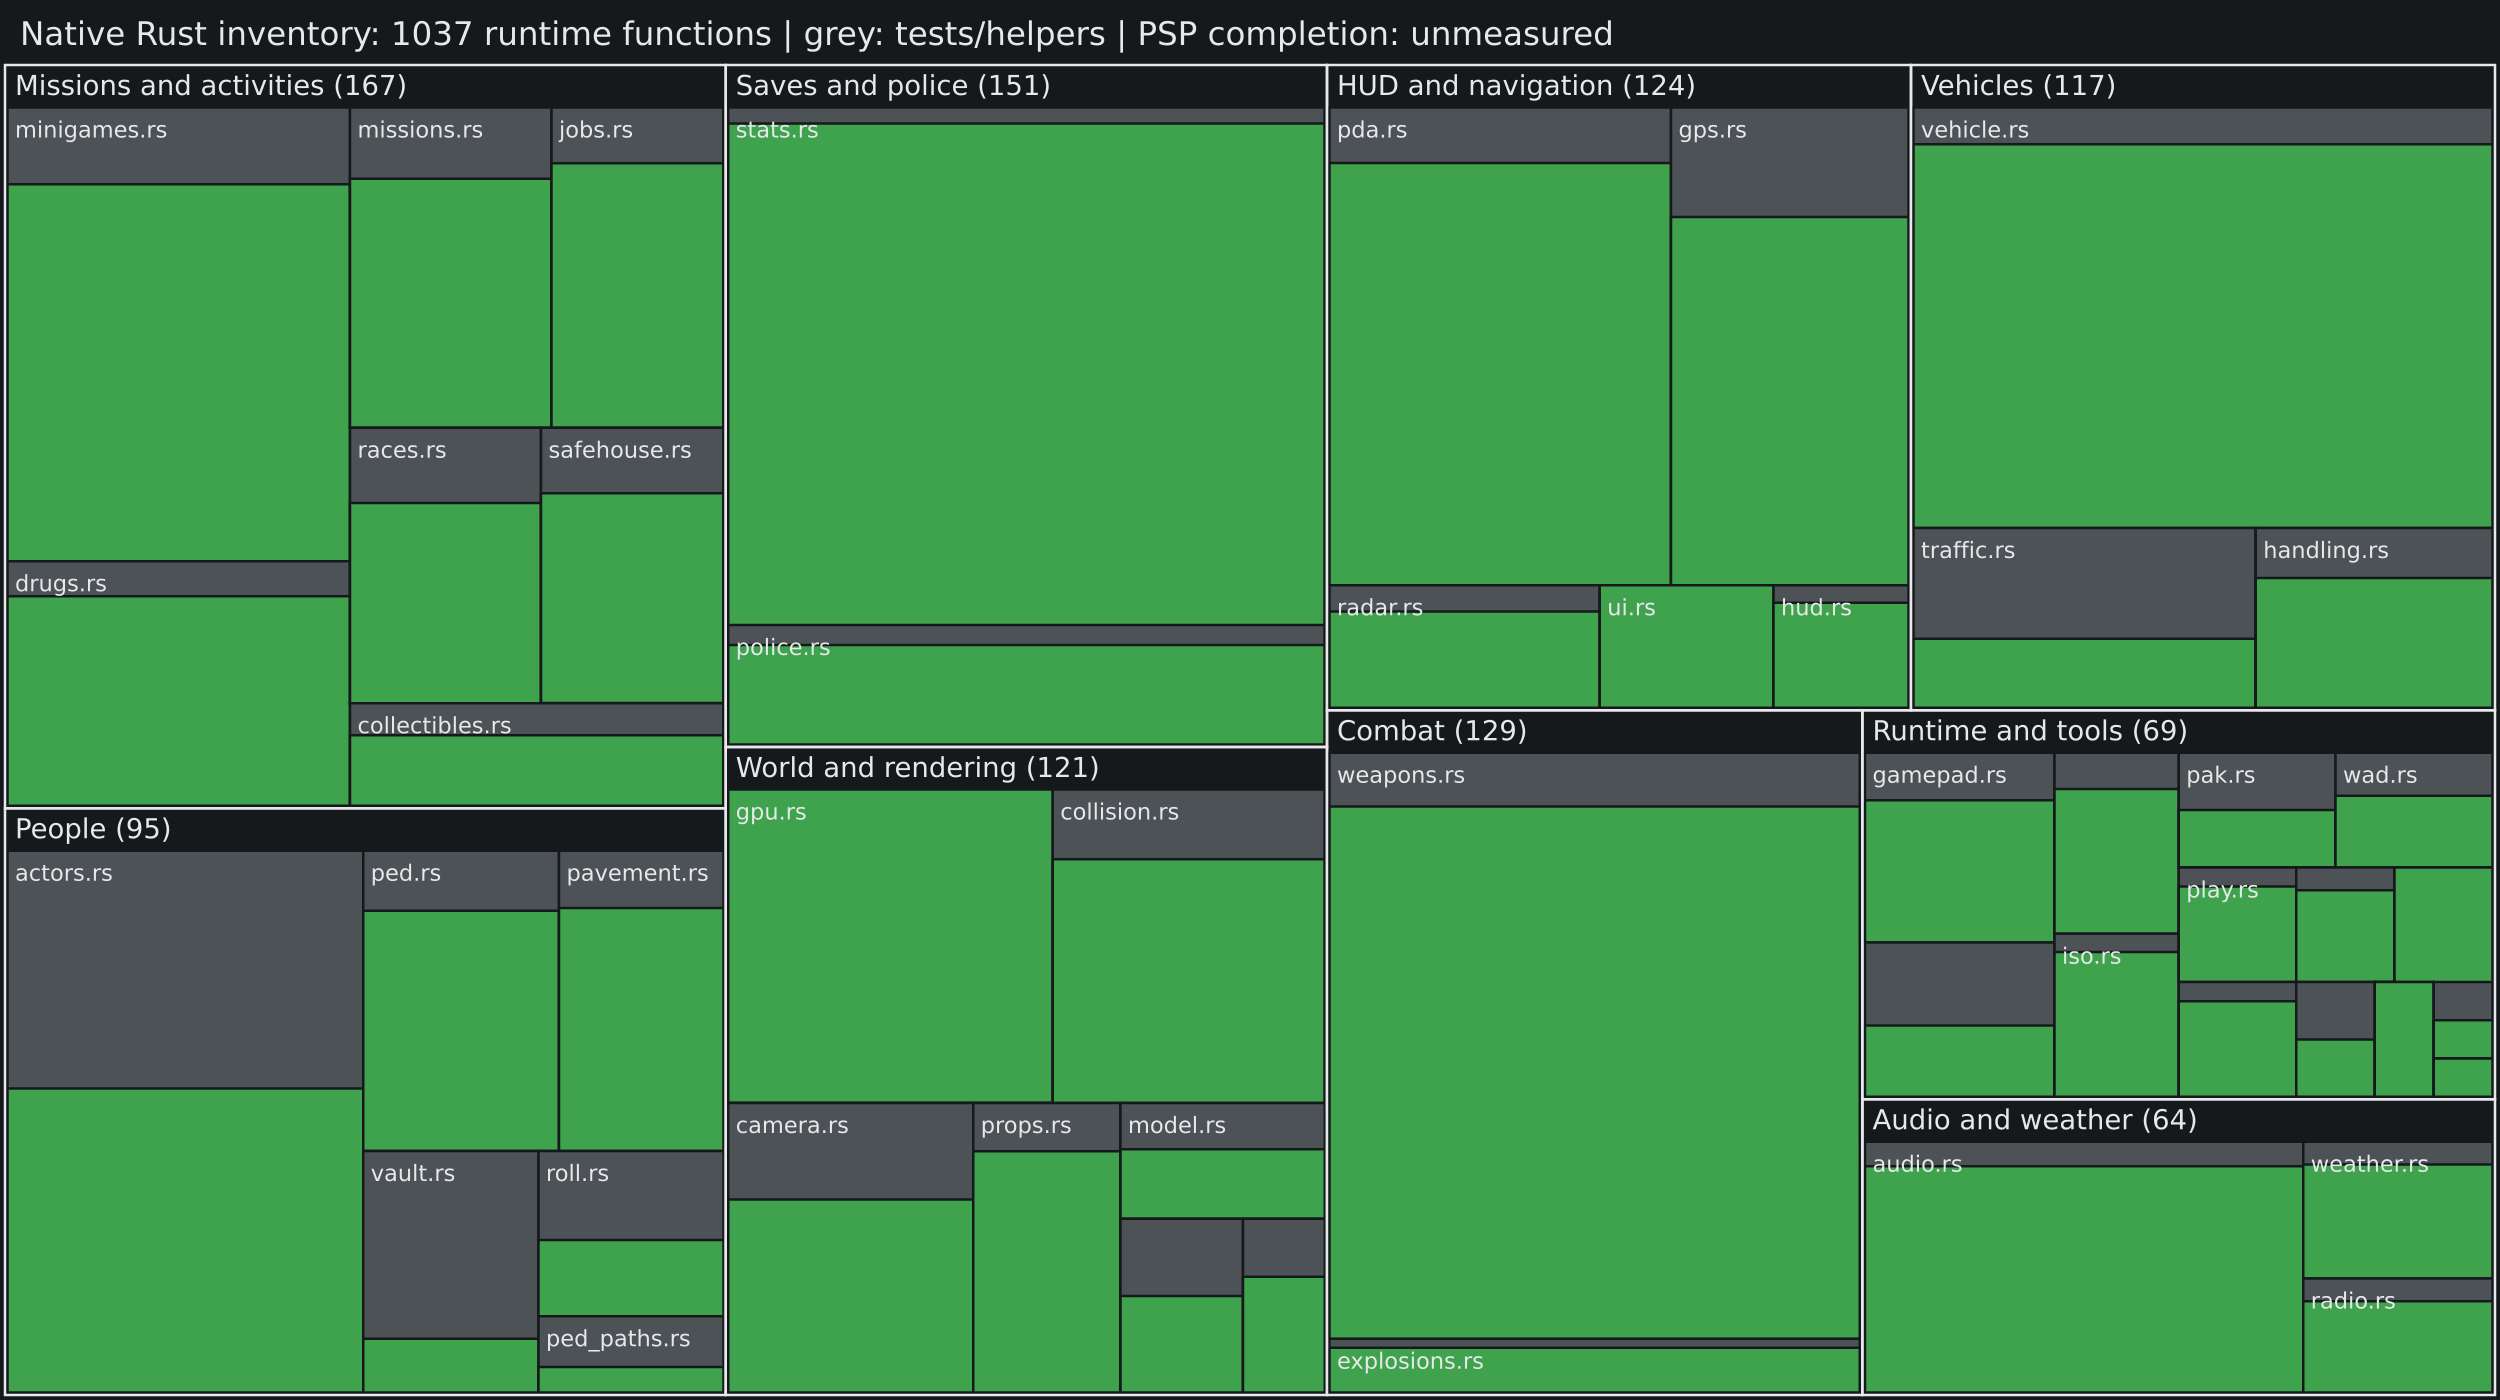
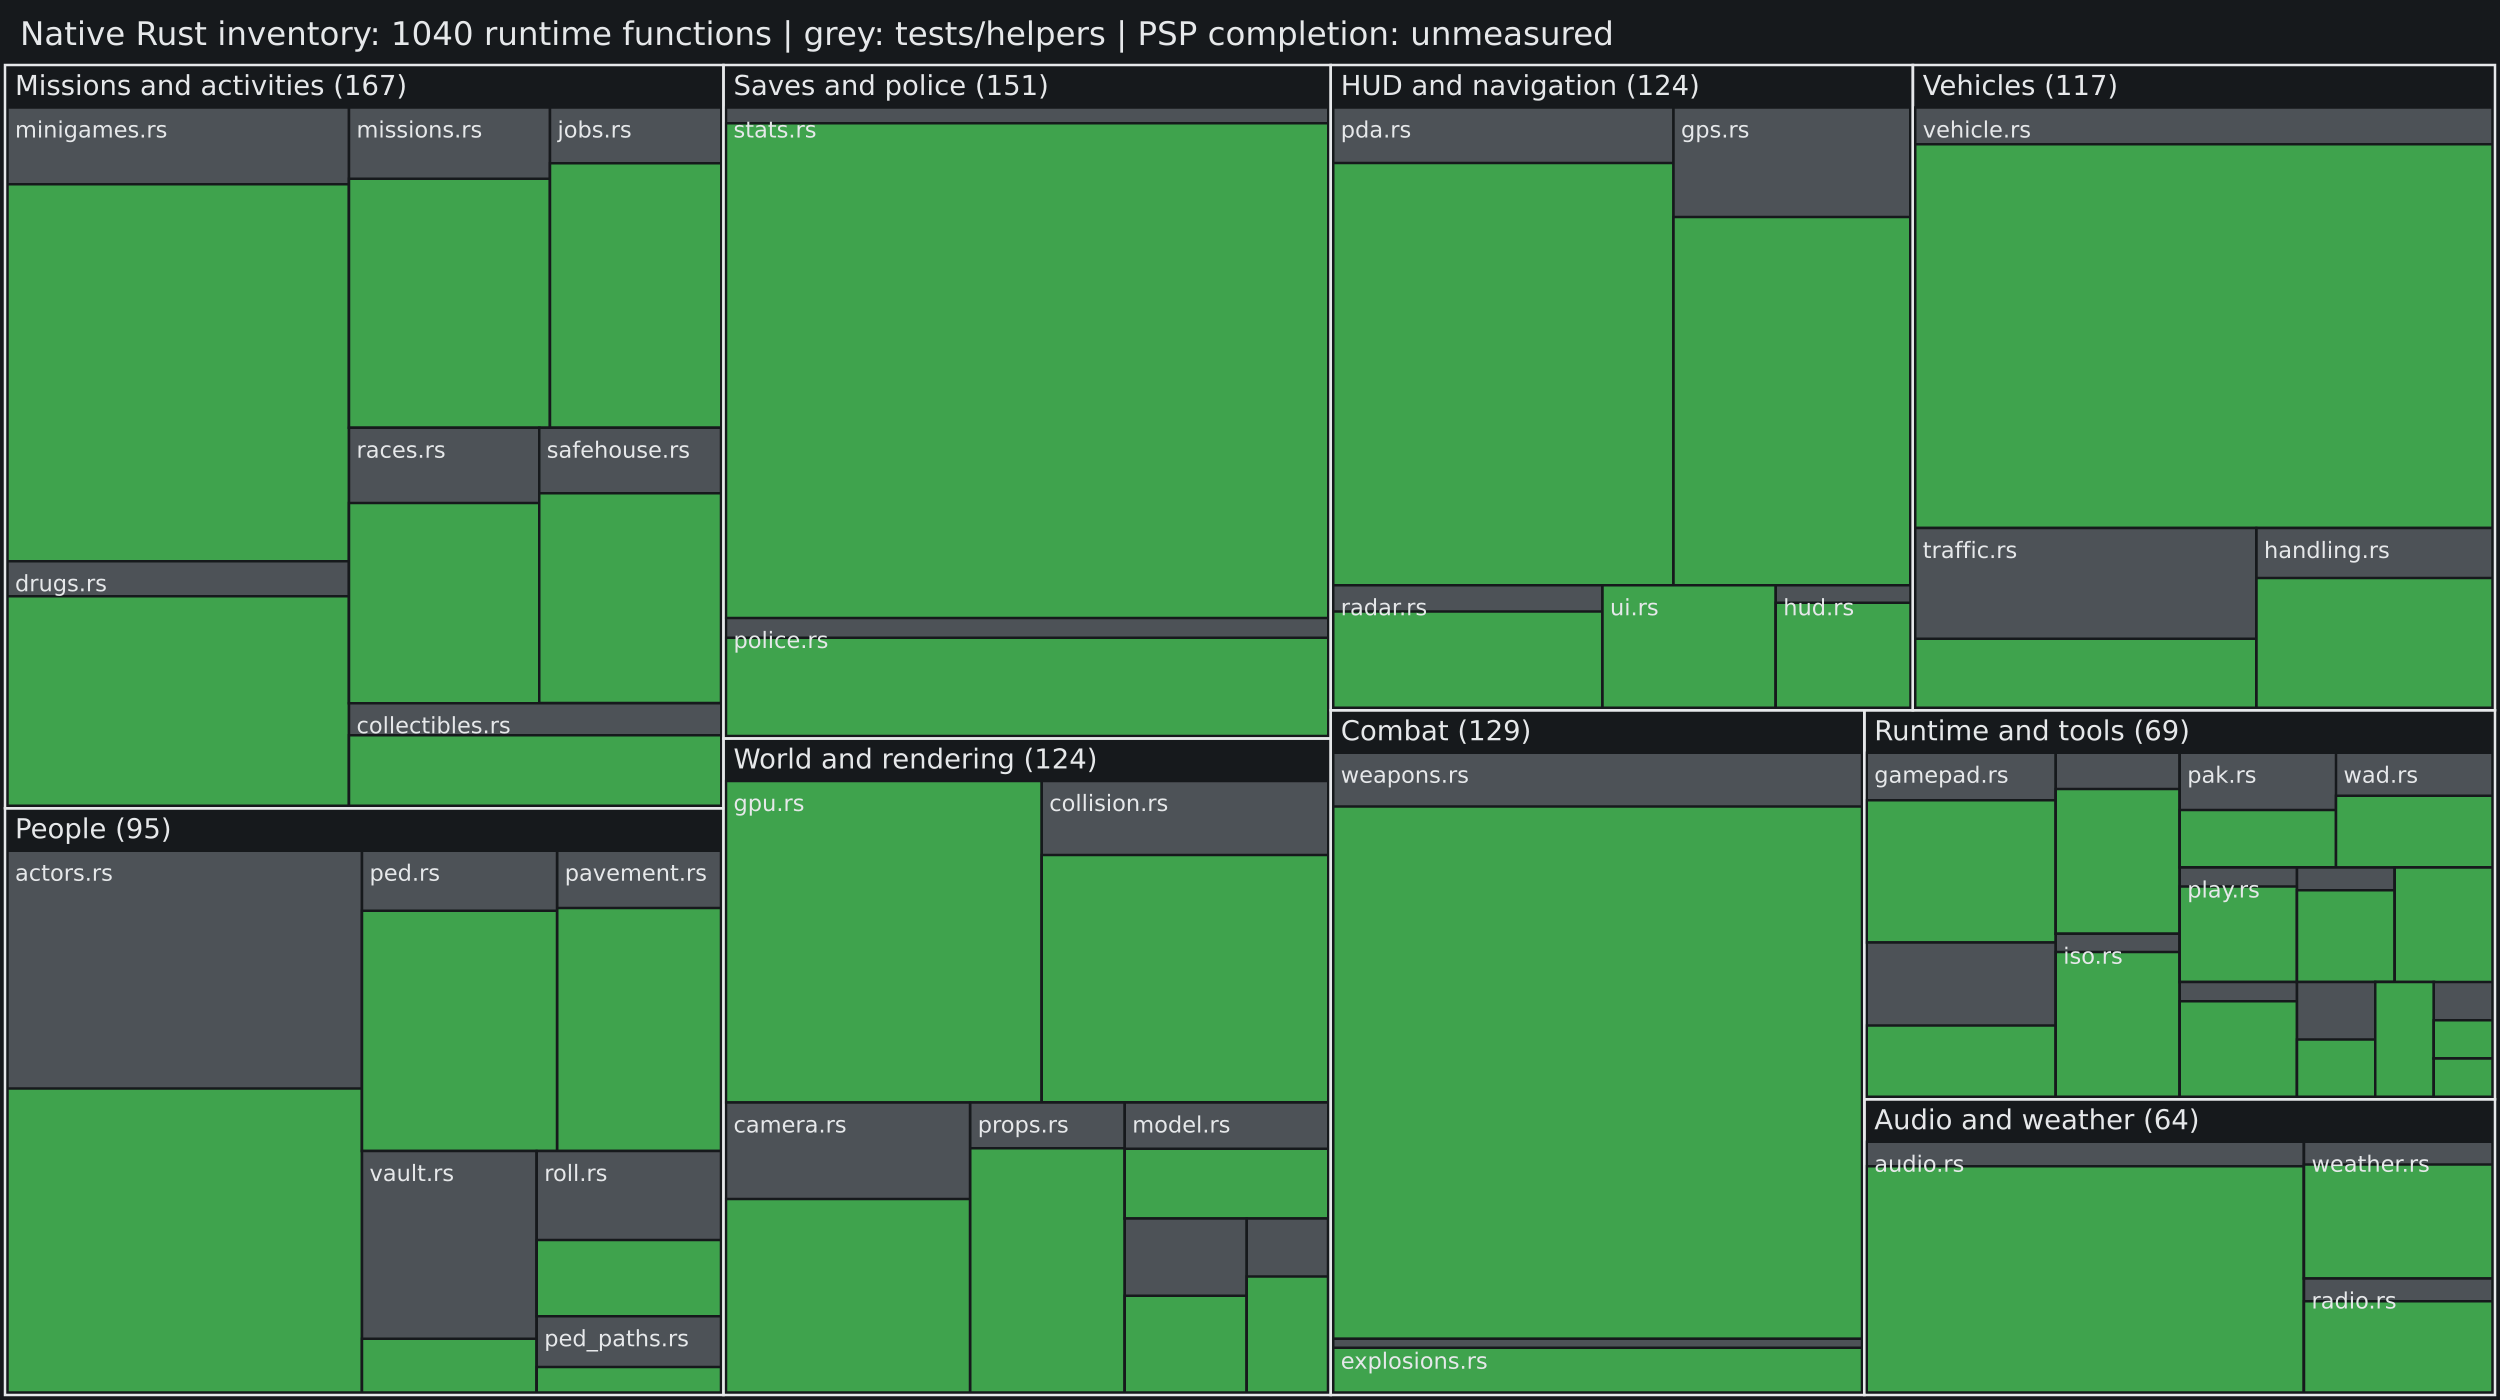
<svg xmlns="http://www.w3.org/2000/svg" width="1000" height="560" viewBox="0 0 1000 560" font-family="Verdana,DejaVu Sans,sans-serif">
  <rect width="1000" height="560" fill="#16191c" />
-   <text x="8" y="18" font-size="13" fill="#e6e8ea">Native Rust inventory: 1037 runtime functions | grey: tests/helpers | PSP completion: unmeasured</text>
-   <g>
-     <rect x="3.0" y="43.0" width="137.0" height="181.5" fill="#4d5257" stroke="#16191c" />
-     <rect x="3.0" y="73.7" width="137.0" height="150.8" fill="#3fa34d" stroke="#16191c" />
+   <text x="8" y="18" font-size="13" fill="#e6e8ea">Native Rust inventory: 1040 runtime functions | grey: tests/helpers | PSP completion: unmeasured</text>
+   <g>
+     <rect x="3.0" y="43.0" width="136.6" height="181.5" fill="#4d5257" stroke="#16191c" />
+     <rect x="3.0" y="73.7" width="136.6" height="150.8" fill="#3fa34d" stroke="#16191c" />
    <text x="6.0" y="55.0" font-size="9" fill="#e6e8ea">minigames.rs</text>
  </g>
  <g>
-     <rect x="3.0" y="224.5" width="137.0" height="97.8" fill="#4d5257" stroke="#16191c" />
-     <rect x="3.0" y="238.5" width="137.0" height="83.8" fill="#3fa34d" stroke="#16191c" />
+     <rect x="3.0" y="224.5" width="136.6" height="97.8" fill="#4d5257" stroke="#16191c" />
+     <rect x="3.0" y="238.5" width="136.6" height="83.8" fill="#3fa34d" stroke="#16191c" />
    <text x="6.0" y="236.5" font-size="9" fill="#e6e8ea">drugs.rs</text>
  </g>
  <g>
-     <rect x="140.0" y="43.0" width="80.6" height="128.1" fill="#4d5257" stroke="#16191c" />
-     <rect x="140.0" y="71.5" width="80.6" height="99.6" fill="#3fa34d" stroke="#16191c" />
-     <text x="143.0" y="55.0" font-size="9" fill="#e6e8ea">missions.rs</text>
-   </g>
-   <g>
-     <rect x="220.6" y="43.0" width="68.7" height="128.1" fill="#4d5257" stroke="#16191c" />
-     <rect x="220.6" y="65.3" width="68.7" height="105.8" fill="#3fa34d" stroke="#16191c" />
-     <text x="223.6" y="55.0" font-size="9" fill="#e6e8ea">jobs.rs</text>
-   </g>
-   <g>
-     <rect x="140.0" y="171.1" width="76.4" height="110.2" fill="#4d5257" stroke="#16191c" />
-     <rect x="140.0" y="201.2" width="76.4" height="80.1" fill="#3fa34d" stroke="#16191c" />
-     <text x="143.0" y="183.1" font-size="9" fill="#e6e8ea">races.rs</text>
-   </g>
-   <g>
-     <rect x="216.4" y="171.1" width="72.9" height="110.2" fill="#4d5257" stroke="#16191c" />
-     <rect x="216.4" y="197.3" width="72.9" height="83.9" fill="#3fa34d" stroke="#16191c" />
-     <text x="219.4" y="183.1" font-size="9" fill="#e6e8ea">safehouse.rs</text>
-   </g>
-   <g>
-     <rect x="140.0" y="281.3" width="149.3" height="41.0" fill="#4d5257" stroke="#16191c" />
-     <rect x="140.0" y="294.1" width="149.3" height="28.2" fill="#3fa34d" stroke="#16191c" />
-     <text x="143.0" y="293.3" font-size="9" fill="#e6e8ea">collectibles.rs</text>
-   </g>
-   <rect x="2.0" y="26.0" width="288.3" height="297.3" fill="none" stroke="#e6e8ea" />
+     <rect x="139.6" y="43.0" width="80.4" height="128.1" fill="#4d5257" stroke="#16191c" />
+     <rect x="139.6" y="71.5" width="80.4" height="99.6" fill="#3fa34d" stroke="#16191c" />
+     <text x="142.6" y="55.0" font-size="9" fill="#e6e8ea">missions.rs</text>
+   </g>
+   <g>
+     <rect x="220.0" y="43.0" width="68.5" height="128.1" fill="#4d5257" stroke="#16191c" />
+     <rect x="220.0" y="65.3" width="68.5" height="105.8" fill="#3fa34d" stroke="#16191c" />
+     <text x="223.0" y="55.0" font-size="9" fill="#e6e8ea">jobs.rs</text>
+   </g>
+   <g>
+     <rect x="139.6" y="171.1" width="76.2" height="110.2" fill="#4d5257" stroke="#16191c" />
+     <rect x="139.6" y="201.2" width="76.2" height="80.1" fill="#3fa34d" stroke="#16191c" />
+     <text x="142.6" y="183.1" font-size="9" fill="#e6e8ea">races.rs</text>
+   </g>
+   <g>
+     <rect x="215.7" y="171.1" width="72.7" height="110.2" fill="#4d5257" stroke="#16191c" />
+     <rect x="215.7" y="197.3" width="72.7" height="83.9" fill="#3fa34d" stroke="#16191c" />
+     <text x="218.7" y="183.1" font-size="9" fill="#e6e8ea">safehouse.rs</text>
+   </g>
+   <g>
+     <rect x="139.6" y="281.3" width="148.9" height="41.0" fill="#4d5257" stroke="#16191c" />
+     <rect x="139.6" y="294.1" width="148.9" height="28.2" fill="#3fa34d" stroke="#16191c" />
+     <text x="142.6" y="293.3" font-size="9" fill="#e6e8ea">collectibles.rs</text>
+   </g>
+   <rect x="2.0" y="26.0" width="287.4" height="297.3" fill="none" stroke="#e6e8ea" />
  <text x="6.0" y="38.0" font-size="11" fill="#e6e8ea">Missions and activities (167)</text>
  <g>
-     <rect x="3.0" y="340.3" width="142.3" height="216.7" fill="#4d5257" stroke="#16191c" />
-     <rect x="3.0" y="435.4" width="142.3" height="121.6" fill="#3fa34d" stroke="#16191c" />
+     <rect x="3.0" y="340.3" width="141.8" height="216.7" fill="#4d5257" stroke="#16191c" />
+     <rect x="3.0" y="435.4" width="141.8" height="121.6" fill="#3fa34d" stroke="#16191c" />
    <text x="6.0" y="352.3" font-size="9" fill="#e6e8ea">actors.rs</text>
  </g>
  <g>
-     <rect x="145.3" y="340.3" width="78.3" height="120.1" fill="#4d5257" stroke="#16191c" />
-     <rect x="145.3" y="364.3" width="78.3" height="96.1" fill="#3fa34d" stroke="#16191c" />
-     <text x="148.3" y="352.3" font-size="9" fill="#e6e8ea">ped.rs</text>
-   </g>
-   <g>
-     <rect x="223.6" y="340.3" width="65.8" height="120.1" fill="#4d5257" stroke="#16191c" />
-     <rect x="223.6" y="363.2" width="65.8" height="97.2" fill="#3fa34d" stroke="#16191c" />
-     <text x="226.6" y="352.3" font-size="9" fill="#e6e8ea">pavement.rs</text>
-   </g>
-   <g>
-     <rect x="145.3" y="460.4" width="70.1" height="96.6" fill="#4d5257" stroke="#16191c" />
-     <rect x="145.3" y="535.5" width="70.1" height="21.5" fill="#3fa34d" stroke="#16191c" />
-     <text x="148.3" y="472.4" font-size="9" fill="#e6e8ea">vault.rs</text>
-   </g>
-   <g>
-     <rect x="215.4" y="460.4" width="74.0" height="66.1" fill="#4d5257" stroke="#16191c" />
-     <rect x="215.4" y="496.0" width="74.0" height="30.5" fill="#3fa34d" stroke="#16191c" />
-     <text x="218.4" y="472.4" font-size="9" fill="#e6e8ea">roll.rs</text>
-   </g>
-   <g>
-     <rect x="215.4" y="526.5" width="74.0" height="30.5" fill="#4d5257" stroke="#16191c" />
-     <rect x="215.4" y="546.8" width="74.0" height="10.2" fill="#3fa34d" stroke="#16191c" />
-     <text x="218.4" y="538.5" font-size="9" fill="#e6e8ea">ped_paths.rs</text>
-   </g>
-   <rect x="2.0" y="323.3" width="288.3" height="234.7" fill="none" stroke="#e6e8ea" />
+     <rect x="144.8" y="340.3" width="78.0" height="120.1" fill="#4d5257" stroke="#16191c" />
+     <rect x="144.8" y="364.3" width="78.0" height="96.1" fill="#3fa34d" stroke="#16191c" />
+     <text x="147.8" y="352.3" font-size="9" fill="#e6e8ea">ped.rs</text>
+   </g>
+   <g>
+     <rect x="222.9" y="340.3" width="65.5" height="120.1" fill="#4d5257" stroke="#16191c" />
+     <rect x="222.9" y="363.2" width="65.5" height="97.2" fill="#3fa34d" stroke="#16191c" />
+     <text x="225.9" y="352.3" font-size="9" fill="#e6e8ea">pavement.rs</text>
+   </g>
+   <g>
+     <rect x="144.8" y="460.4" width="69.8" height="96.6" fill="#4d5257" stroke="#16191c" />
+     <rect x="144.8" y="535.5" width="69.8" height="21.5" fill="#3fa34d" stroke="#16191c" />
+     <text x="147.8" y="472.4" font-size="9" fill="#e6e8ea">vault.rs</text>
+   </g>
+   <g>
+     <rect x="214.7" y="460.4" width="73.7" height="66.1" fill="#4d5257" stroke="#16191c" />
+     <rect x="214.7" y="496.0" width="73.7" height="30.5" fill="#3fa34d" stroke="#16191c" />
+     <text x="217.7" y="472.4" font-size="9" fill="#e6e8ea">roll.rs</text>
+   </g>
+   <g>
+     <rect x="214.7" y="526.5" width="73.7" height="30.5" fill="#4d5257" stroke="#16191c" />
+     <rect x="214.7" y="546.8" width="73.7" height="10.2" fill="#3fa34d" stroke="#16191c" />
+     <text x="217.7" y="538.5" font-size="9" fill="#e6e8ea">ped_paths.rs</text>
+   </g>
+   <rect x="2.0" y="323.3" width="287.4" height="234.7" fill="none" stroke="#e6e8ea" />
  <text x="6.0" y="335.3" font-size="11" fill="#e6e8ea">People (95)</text>
  <g>
-     <rect x="291.3" y="43.0" width="238.5" height="207.0" fill="#4d5257" stroke="#16191c" />
-     <rect x="291.3" y="49.4" width="238.5" height="200.7" fill="#3fa34d" stroke="#16191c" />
-     <text x="294.3" y="55.0" font-size="9" fill="#e6e8ea">stats.rs</text>
-   </g>
-   <g>
-     <rect x="291.3" y="250.0" width="238.5" height="47.8" fill="#4d5257" stroke="#16191c" />
-     <rect x="291.3" y="258.0" width="238.5" height="39.8" fill="#3fa34d" stroke="#16191c" />
-     <text x="294.3" y="262.0" font-size="9" fill="#e6e8ea">police.rs</text>
-   </g>
-   <rect x="290.3" y="26.0" width="240.5" height="272.8" fill="none" stroke="#e6e8ea" />
-   <text x="294.3" y="38.0" font-size="11" fill="#e6e8ea">Saves and police (151)</text>
-   <g>
-     <rect x="291.3" y="315.8" width="129.8" height="125.3" fill="#4d5257" stroke="#16191c" />
-     <rect x="291.3" y="315.8" width="129.8" height="125.3" fill="#3fa34d" stroke="#16191c" />
-     <text x="294.3" y="327.8" font-size="9" fill="#e6e8ea">gpu.rs</text>
-   </g>
-   <g>
-     <rect x="421.1" y="315.8" width="108.7" height="125.3" fill="#4d5257" stroke="#16191c" />
-     <rect x="421.1" y="343.7" width="108.7" height="97.5" fill="#3fa34d" stroke="#16191c" />
-     <text x="424.1" y="327.8" font-size="9" fill="#e6e8ea">collision.rs</text>
-   </g>
-   <g>
-     <rect x="291.3" y="441.2" width="98.0" height="115.8" fill="#4d5257" stroke="#16191c" />
-     <rect x="291.3" y="479.8" width="98.0" height="77.2" fill="#3fa34d" stroke="#16191c" />
-     <text x="294.3" y="453.2" font-size="9" fill="#e6e8ea">camera.rs</text>
-   </g>
-   <g>
-     <rect x="389.3" y="441.2" width="58.8" height="115.8" fill="#4d5257" stroke="#16191c" />
-     <rect x="389.3" y="460.5" width="58.8" height="96.5" fill="#3fa34d" stroke="#16191c" />
-     <text x="392.3" y="453.2" font-size="9" fill="#e6e8ea">props.rs</text>
-   </g>
-   <g>
-     <rect x="448.2" y="441.2" width="81.7" height="46.3" fill="#4d5257" stroke="#16191c" />
-     <rect x="448.2" y="459.7" width="81.7" height="27.8" fill="#3fa34d" stroke="#16191c" />
-     <text x="451.2" y="453.2" font-size="9" fill="#e6e8ea">model.rs</text>
-   </g>
-   <g>
-     <rect x="448.2" y="487.5" width="49.0" height="69.5" fill="#4d5257" stroke="#16191c" />
-     <rect x="448.2" y="518.4" width="49.0" height="38.6" fill="#3fa34d" stroke="#16191c" />
-   </g>
-   <g>
-     <rect x="497.2" y="487.5" width="32.7" height="69.5" fill="#4d5257" stroke="#16191c" />
-     <rect x="497.2" y="510.7" width="32.7" height="46.3" fill="#3fa34d" stroke="#16191c" />
-   </g>
-   <rect x="290.3" y="298.8" width="240.5" height="259.2" fill="none" stroke="#e6e8ea" />
-   <text x="294.3" y="310.8" font-size="11" fill="#e6e8ea">World and rendering (121)</text>
-   <g>
-     <rect x="531.8" y="43.0" width="136.6" height="191.1" fill="#4d5257" stroke="#16191c" />
-     <rect x="531.8" y="65.2" width="136.6" height="168.9" fill="#3fa34d" stroke="#16191c" />
-     <text x="534.8" y="55.0" font-size="9" fill="#e6e8ea">pda.rs</text>
-   </g>
-   <g>
-     <rect x="668.4" y="43.0" width="95.0" height="191.1" fill="#4d5257" stroke="#16191c" />
-     <rect x="668.4" y="86.8" width="95.0" height="147.3" fill="#3fa34d" stroke="#16191c" />
-     <text x="671.4" y="55.0" font-size="9" fill="#e6e8ea">gps.rs</text>
-   </g>
-   <g>
-     <rect x="531.8" y="234.1" width="108.1" height="49.0" fill="#4d5257" stroke="#16191c" />
-     <rect x="531.8" y="244.6" width="108.1" height="38.5" fill="#3fa34d" stroke="#16191c" />
-     <text x="534.8" y="246.1" font-size="9" fill="#e6e8ea">radar.rs</text>
-   </g>
-   <g>
-     <rect x="639.9" y="234.1" width="69.5" height="49.0" fill="#4d5257" stroke="#16191c" />
-     <rect x="639.9" y="234.1" width="69.5" height="49.0" fill="#3fa34d" stroke="#16191c" />
-     <text x="642.9" y="246.1" font-size="9" fill="#e6e8ea">ui.rs</text>
-   </g>
-   <g>
-     <rect x="709.4" y="234.1" width="54.0" height="49.0" fill="#4d5257" stroke="#16191c" />
-     <rect x="709.4" y="241.1" width="54.0" height="42.0" fill="#3fa34d" stroke="#16191c" />
-     <text x="712.4" y="246.1" font-size="9" fill="#e6e8ea">hud.rs</text>
-   </g>
-   <rect x="530.8" y="26.0" width="233.6" height="258.1" fill="none" stroke="#e6e8ea" />
-   <text x="534.8" y="38.0" font-size="11" fill="#e6e8ea">HUD and navigation (124)</text>
-   <g>
-     <rect x="765.4" y="43.0" width="231.6" height="168.2" fill="#4d5257" stroke="#16191c" />
-     <rect x="765.4" y="57.7" width="231.6" height="153.5" fill="#3fa34d" stroke="#16191c" />
-     <text x="768.4" y="55.0" font-size="9" fill="#e6e8ea">vehicle.rs</text>
-   </g>
-   <g>
-     <rect x="765.4" y="211.2" width="136.8" height="71.9" fill="#4d5257" stroke="#16191c" />
-     <rect x="765.4" y="255.5" width="136.8" height="27.6" fill="#3fa34d" stroke="#16191c" />
-     <text x="768.4" y="223.2" font-size="9" fill="#e6e8ea">traffic.rs</text>
-   </g>
-   <g>
-     <rect x="902.3" y="211.2" width="94.7" height="71.9" fill="#4d5257" stroke="#16191c" />
-     <rect x="902.3" y="231.2" width="94.7" height="51.9" fill="#3fa34d" stroke="#16191c" />
-     <text x="905.3" y="223.2" font-size="9" fill="#e6e8ea">handling.rs</text>
-   </g>
-   <rect x="764.4" y="26.0" width="233.6" height="258.1" fill="none" stroke="#e6e8ea" />
-   <text x="768.4" y="38.0" font-size="11" fill="#e6e8ea">Vehicles (117)</text>
-   <g>
-     <rect x="531.8" y="301.1" width="212.1" height="234.4" fill="#4d5257" stroke="#16191c" />
-     <rect x="531.8" y="322.6" width="212.1" height="213.0" fill="#3fa34d" stroke="#16191c" />
-     <text x="534.8" y="313.1" font-size="9" fill="#e6e8ea">weapons.rs</text>
-   </g>
-   <g>
-     <rect x="531.8" y="535.5" width="212.1" height="21.5" fill="#4d5257" stroke="#16191c" />
-     <rect x="531.8" y="539.1" width="212.1" height="17.9" fill="#3fa34d" stroke="#16191c" />
-     <text x="534.8" y="547.5" font-size="9" fill="#e6e8ea">explosions.rs</text>
-   </g>
-   <rect x="530.8" y="284.1" width="214.1" height="273.9" fill="none" stroke="#e6e8ea" />
-   <text x="534.8" y="296.1" font-size="11" fill="#e6e8ea">Combat (129)</text>
-   <g>
-     <rect x="746.0" y="301.1" width="75.8" height="75.9" fill="#4d5257" stroke="#16191c" />
-     <rect x="746.0" y="320.1" width="75.8" height="56.9" fill="#3fa34d" stroke="#16191c" />
-     <text x="749.0" y="313.1" font-size="9" fill="#e6e8ea">gamepad.rs</text>
-   </g>
-   <g>
-     <rect x="746.0" y="377.0" width="75.8" height="61.7" fill="#4d5257" stroke="#16191c" />
-     <rect x="746.0" y="410.2" width="75.8" height="28.5" fill="#3fa34d" stroke="#16191c" />
-   </g>
-   <g>
-     <rect x="821.8" y="301.1" width="49.7" height="72.4" fill="#4d5257" stroke="#16191c" />
-     <rect x="821.8" y="315.6" width="49.7" height="57.9" fill="#3fa34d" stroke="#16191c" />
-   </g>
-   <g>
-     <rect x="821.8" y="373.5" width="49.7" height="65.2" fill="#4d5257" stroke="#16191c" />
-     <rect x="821.8" y="380.8" width="49.7" height="57.9" fill="#3fa34d" stroke="#16191c" />
-     <text x="824.8" y="385.5" font-size="9" fill="#e6e8ea">iso.rs</text>
-   </g>
-   <g>
-     <rect x="871.5" y="301.1" width="62.8" height="45.9" fill="#4d5257" stroke="#16191c" />
-     <rect x="871.5" y="324.0" width="62.8" height="22.9" fill="#3fa34d" stroke="#16191c" />
-     <text x="874.5" y="313.1" font-size="9" fill="#e6e8ea">pak.rs</text>
-   </g>
-   <g>
-     <rect x="934.2" y="301.1" width="62.8" height="45.9" fill="#4d5257" stroke="#16191c" />
-     <rect x="934.2" y="318.3" width="62.8" height="28.7" fill="#3fa34d" stroke="#16191c" />
-     <text x="937.2" y="313.1" font-size="9" fill="#e6e8ea">wad.rs</text>
-   </g>
-   <g>
-     <rect x="871.5" y="347.0" width="47.1" height="45.9" fill="#4d5257" stroke="#16191c" />
-     <rect x="871.5" y="354.6" width="47.1" height="38.2" fill="#3fa34d" stroke="#16191c" />
-     <text x="874.5" y="359.0" font-size="9" fill="#e6e8ea">play.rs</text>
-   </g>
-   <g>
-     <rect x="871.5" y="392.8" width="47.1" height="45.9" fill="#4d5257" stroke="#16191c" />
-     <rect x="871.5" y="400.5" width="47.1" height="38.2" fill="#3fa34d" stroke="#16191c" />
-   </g>
-   <g>
-     <rect x="918.5" y="347.0" width="39.2" height="45.9" fill="#4d5257" stroke="#16191c" />
-     <rect x="918.5" y="356.1" width="39.2" height="36.7" fill="#3fa34d" stroke="#16191c" />
-   </g>
-   <g>
-     <rect x="957.8" y="347.0" width="39.2" height="45.9" fill="#4d5257" stroke="#16191c" />
-     <rect x="957.8" y="347.0" width="39.2" height="45.9" fill="#3fa34d" stroke="#16191c" />
-   </g>
-   <g>
-     <rect x="918.5" y="392.8" width="31.4" height="45.9" fill="#4d5257" stroke="#16191c" />
-     <rect x="918.5" y="415.8" width="31.4" height="22.9" fill="#3fa34d" stroke="#16191c" />
-   </g>
-   <g>
-     <rect x="949.9" y="392.8" width="23.5" height="45.9" fill="#4d5257" stroke="#16191c" />
-     <rect x="949.9" y="392.8" width="23.5" height="45.9" fill="#3fa34d" stroke="#16191c" />
+     <rect x="290.4" y="43.0" width="240.9" height="204.2" fill="#4d5257" stroke="#16191c" />
+     <rect x="290.4" y="49.3" width="240.9" height="198.0" fill="#3fa34d" stroke="#16191c" />
+     <text x="293.4" y="55.0" font-size="9" fill="#e6e8ea">stats.rs</text>
+   </g>
+   <g>
+     <rect x="290.4" y="247.2" width="240.9" height="47.1" fill="#4d5257" stroke="#16191c" />
+     <rect x="290.4" y="255.1" width="240.9" height="39.3" fill="#3fa34d" stroke="#16191c" />
+     <text x="293.4" y="259.2" font-size="9" fill="#e6e8ea">police.rs</text>
+   </g>
+   <rect x="289.4" y="26.0" width="242.9" height="269.4" fill="none" stroke="#e6e8ea" />
+   <text x="293.4" y="38.0" font-size="11" fill="#e6e8ea">Saves and police (151)</text>
+   <g>
+     <rect x="290.4" y="312.4" width="126.3" height="128.6" fill="#4d5257" stroke="#16191c" />
+     <rect x="290.4" y="312.4" width="126.3" height="128.6" fill="#3fa34d" stroke="#16191c" />
+     <text x="293.4" y="324.4" font-size="9" fill="#e6e8ea">gpu.rs</text>
+   </g>
+   <g>
+     <rect x="416.7" y="312.4" width="114.6" height="128.6" fill="#4d5257" stroke="#16191c" />
+     <rect x="416.7" y="342.0" width="114.6" height="98.9" fill="#3fa34d" stroke="#16191c" />
+     <text x="419.7" y="324.4" font-size="9" fill="#e6e8ea">collision.rs</text>
+   </g>
+   <g>
+     <rect x="290.4" y="441.0" width="97.6" height="116.0" fill="#4d5257" stroke="#16191c" />
+     <rect x="290.4" y="479.6" width="97.6" height="77.4" fill="#3fa34d" stroke="#16191c" />
+     <text x="293.4" y="453.0" font-size="9" fill="#e6e8ea">camera.rs</text>
+   </g>
+   <g>
+     <rect x="388.1" y="441.0" width="61.8" height="116.0" fill="#4d5257" stroke="#16191c" />
+     <rect x="388.1" y="459.3" width="61.8" height="97.7" fill="#3fa34d" stroke="#16191c" />
+     <text x="391.1" y="453.0" font-size="9" fill="#e6e8ea">props.rs</text>
+   </g>
+   <g>
+     <rect x="449.9" y="441.0" width="81.4" height="46.4" fill="#4d5257" stroke="#16191c" />
+     <rect x="449.9" y="459.5" width="81.4" height="27.9" fill="#3fa34d" stroke="#16191c" />
+     <text x="452.9" y="453.0" font-size="9" fill="#e6e8ea">model.rs</text>
+   </g>
+   <g>
+     <rect x="449.9" y="487.4" width="48.8" height="69.6" fill="#4d5257" stroke="#16191c" />
+     <rect x="449.9" y="518.3" width="48.8" height="38.7" fill="#3fa34d" stroke="#16191c" />
+   </g>
+   <g>
+     <rect x="498.7" y="487.4" width="32.5" height="69.6" fill="#4d5257" stroke="#16191c" />
+     <rect x="498.7" y="510.6" width="32.5" height="46.4" fill="#3fa34d" stroke="#16191c" />
+   </g>
+   <rect x="289.4" y="295.4" width="242.9" height="262.6" fill="none" stroke="#e6e8ea" />
+   <text x="293.4" y="307.4" font-size="11" fill="#e6e8ea">World and rendering (124)</text>
+   <g>
+     <rect x="533.3" y="43.0" width="136.1" height="191.1" fill="#4d5257" stroke="#16191c" />
+     <rect x="533.3" y="65.2" width="136.1" height="168.9" fill="#3fa34d" stroke="#16191c" />
+     <text x="536.3" y="55.0" font-size="9" fill="#e6e8ea">pda.rs</text>
+   </g>
+   <g>
+     <rect x="669.4" y="43.0" width="94.7" height="191.1" fill="#4d5257" stroke="#16191c" />
+     <rect x="669.4" y="86.8" width="94.7" height="147.3" fill="#3fa34d" stroke="#16191c" />
+     <text x="672.4" y="55.0" font-size="9" fill="#e6e8ea">gps.rs</text>
+   </g>
+   <g>
+     <rect x="533.3" y="234.1" width="107.7" height="49.0" fill="#4d5257" stroke="#16191c" />
+     <rect x="533.3" y="244.6" width="107.7" height="38.5" fill="#3fa34d" stroke="#16191c" />
+     <text x="536.3" y="246.1" font-size="9" fill="#e6e8ea">radar.rs</text>
+   </g>
+   <g>
+     <rect x="641.0" y="234.1" width="69.3" height="49.0" fill="#4d5257" stroke="#16191c" />
+     <rect x="641.0" y="234.1" width="69.3" height="49.0" fill="#3fa34d" stroke="#16191c" />
+     <text x="644.0" y="246.1" font-size="9" fill="#e6e8ea">ui.rs</text>
+   </g>
+   <g>
+     <rect x="710.3" y="234.1" width="53.9" height="49.0" fill="#4d5257" stroke="#16191c" />
+     <rect x="710.3" y="241.1" width="53.9" height="42.0" fill="#3fa34d" stroke="#16191c" />
+     <text x="713.3" y="246.1" font-size="9" fill="#e6e8ea">hud.rs</text>
+   </g>
+   <rect x="532.3" y="26.0" width="232.9" height="258.1" fill="none" stroke="#e6e8ea" />
+   <text x="536.3" y="38.0" font-size="11" fill="#e6e8ea">HUD and navigation (124)</text>
+   <g>
+     <rect x="766.1" y="43.0" width="230.9" height="168.2" fill="#4d5257" stroke="#16191c" />
+     <rect x="766.1" y="57.7" width="230.9" height="153.5" fill="#3fa34d" stroke="#16191c" />
+     <text x="769.1" y="55.0" font-size="9" fill="#e6e8ea">vehicle.rs</text>
+   </g>
+   <g>
+     <rect x="766.1" y="211.2" width="136.4" height="71.9" fill="#4d5257" stroke="#16191c" />
+     <rect x="766.1" y="255.5" width="136.4" height="27.6" fill="#3fa34d" stroke="#16191c" />
+     <text x="769.1" y="223.2" font-size="9" fill="#e6e8ea">traffic.rs</text>
+   </g>
+   <g>
+     <rect x="902.6" y="211.2" width="94.4" height="71.9" fill="#4d5257" stroke="#16191c" />
+     <rect x="902.6" y="231.2" width="94.4" height="51.9" fill="#3fa34d" stroke="#16191c" />
+     <text x="905.6" y="223.2" font-size="9" fill="#e6e8ea">handling.rs</text>
+   </g>
+   <rect x="765.1" y="26.0" width="232.9" height="258.1" fill="none" stroke="#e6e8ea" />
+   <text x="769.1" y="38.0" font-size="11" fill="#e6e8ea">Vehicles (117)</text>
+   <g>
+     <rect x="533.3" y="301.1" width="211.5" height="234.4" fill="#4d5257" stroke="#16191c" />
+     <rect x="533.3" y="322.6" width="211.5" height="213.0" fill="#3fa34d" stroke="#16191c" />
+     <text x="536.3" y="313.1" font-size="9" fill="#e6e8ea">weapons.rs</text>
+   </g>
+   <g>
+     <rect x="533.3" y="535.5" width="211.5" height="21.5" fill="#4d5257" stroke="#16191c" />
+     <rect x="533.3" y="539.1" width="211.5" height="17.9" fill="#3fa34d" stroke="#16191c" />
+     <text x="536.3" y="547.5" font-size="9" fill="#e6e8ea">explosions.rs</text>
+   </g>
+   <rect x="532.3" y="284.1" width="213.5" height="273.9" fill="none" stroke="#e6e8ea" />
+   <text x="536.3" y="296.1" font-size="11" fill="#e6e8ea">Combat (129)</text>
+   <g>
+     <rect x="746.7" y="301.1" width="75.6" height="75.9" fill="#4d5257" stroke="#16191c" />
+     <rect x="746.7" y="320.1" width="75.6" height="56.9" fill="#3fa34d" stroke="#16191c" />
+     <text x="749.7" y="313.1" font-size="9" fill="#e6e8ea">gamepad.rs</text>
+   </g>
+   <g>
+     <rect x="746.7" y="377.0" width="75.6" height="61.7" fill="#4d5257" stroke="#16191c" />
+     <rect x="746.7" y="410.2" width="75.6" height="28.5" fill="#3fa34d" stroke="#16191c" />
+   </g>
+   <g>
+     <rect x="822.3" y="301.1" width="49.5" height="72.4" fill="#4d5257" stroke="#16191c" />
+     <rect x="822.3" y="315.6" width="49.5" height="57.9" fill="#3fa34d" stroke="#16191c" />
+   </g>
+   <g>
+     <rect x="822.3" y="373.5" width="49.5" height="65.2" fill="#4d5257" stroke="#16191c" />
+     <rect x="822.3" y="380.8" width="49.5" height="57.9" fill="#3fa34d" stroke="#16191c" />
+     <text x="825.3" y="385.5" font-size="9" fill="#e6e8ea">iso.rs</text>
+   </g>
+   <g>
+     <rect x="871.9" y="301.1" width="62.6" height="45.9" fill="#4d5257" stroke="#16191c" />
+     <rect x="871.9" y="324.0" width="62.6" height="22.9" fill="#3fa34d" stroke="#16191c" />
+     <text x="874.9" y="313.1" font-size="9" fill="#e6e8ea">pak.rs</text>
+   </g>
+   <g>
+     <rect x="934.4" y="301.1" width="62.6" height="45.9" fill="#4d5257" stroke="#16191c" />
+     <rect x="934.4" y="318.3" width="62.6" height="28.7" fill="#3fa34d" stroke="#16191c" />
+     <text x="937.4" y="313.1" font-size="9" fill="#e6e8ea">wad.rs</text>
+   </g>
+   <g>
+     <rect x="871.9" y="347.0" width="46.9" height="45.9" fill="#4d5257" stroke="#16191c" />
+     <rect x="871.9" y="354.6" width="46.9" height="38.2" fill="#3fa34d" stroke="#16191c" />
+     <text x="874.9" y="359.0" font-size="9" fill="#e6e8ea">play.rs</text>
+   </g>
+   <g>
+     <rect x="871.9" y="392.8" width="46.9" height="45.9" fill="#4d5257" stroke="#16191c" />
+     <rect x="871.9" y="400.5" width="46.9" height="38.2" fill="#3fa34d" stroke="#16191c" />
+   </g>
+   <g>
+     <rect x="918.8" y="347.0" width="39.1" height="45.9" fill="#4d5257" stroke="#16191c" />
+     <rect x="918.8" y="356.1" width="39.1" height="36.7" fill="#3fa34d" stroke="#16191c" />
+   </g>
+   <g>
+     <rect x="957.9" y="347.0" width="39.1" height="45.9" fill="#4d5257" stroke="#16191c" />
+     <rect x="957.9" y="347.0" width="39.1" height="45.9" fill="#3fa34d" stroke="#16191c" />
+   </g>
+   <g>
+     <rect x="918.8" y="392.8" width="31.3" height="45.9" fill="#4d5257" stroke="#16191c" />
+     <rect x="918.8" y="415.8" width="31.3" height="22.9" fill="#3fa34d" stroke="#16191c" />
+   </g>
+   <g>
+     <rect x="950.1" y="392.8" width="23.5" height="45.9" fill="#4d5257" stroke="#16191c" />
+     <rect x="950.1" y="392.8" width="23.5" height="45.9" fill="#3fa34d" stroke="#16191c" />
  </g>
  <g>
    <rect x="973.5" y="392.8" width="23.5" height="30.6" fill="#4d5257" stroke="#16191c" />
    <rect x="973.5" y="408.1" width="23.5" height="15.3" fill="#3fa34d" stroke="#16191c" />
  </g>
  <g>
    <rect x="973.5" y="423.4" width="23.5" height="15.3" fill="#4d5257" stroke="#16191c" />
    <rect x="973.5" y="423.4" width="23.5" height="15.3" fill="#3fa34d" stroke="#16191c" />
  </g>
-   <rect x="745.0" y="284.1" width="253.0" height="155.6" fill="none" stroke="#e6e8ea" />
-   <text x="749.0" y="296.1" font-size="11" fill="#e6e8ea">Runtime and tools (69)</text>
-   <g>
-     <rect x="746.0" y="456.7" width="175.4" height="100.3" fill="#4d5257" stroke="#16191c" />
-     <rect x="746.0" y="466.5" width="175.4" height="90.5" fill="#3fa34d" stroke="#16191c" />
-     <text x="749.0" y="468.7" font-size="9" fill="#e6e8ea">audio.rs</text>
-   </g>
-   <g>
-     <rect x="921.3" y="456.7" width="75.7" height="54.7" fill="#4d5257" stroke="#16191c" />
-     <rect x="921.3" y="465.8" width="75.7" height="45.6" fill="#3fa34d" stroke="#16191c" />
-     <text x="924.3" y="468.7" font-size="9" fill="#e6e8ea">weather.rs</text>
-   </g>
-   <g>
-     <rect x="921.3" y="511.4" width="75.7" height="45.6" fill="#4d5257" stroke="#16191c" />
-     <rect x="921.3" y="520.5" width="75.7" height="36.5" fill="#3fa34d" stroke="#16191c" />
-     <text x="924.3" y="523.4" font-size="9" fill="#e6e8ea">radio.rs</text>
-   </g>
-   <rect x="745.0" y="439.7" width="253.0" height="118.3" fill="none" stroke="#e6e8ea" />
-   <text x="749.0" y="451.7" font-size="11" fill="#e6e8ea">Audio and weather (64)</text>
+   <rect x="745.7" y="284.1" width="252.3" height="155.6" fill="none" stroke="#e6e8ea" />
+   <text x="749.7" y="296.1" font-size="11" fill="#e6e8ea">Runtime and tools (69)</text>
+   <g>
+     <rect x="746.7" y="456.7" width="174.8" height="100.3" fill="#4d5257" stroke="#16191c" />
+     <rect x="746.7" y="466.5" width="174.8" height="90.5" fill="#3fa34d" stroke="#16191c" />
+     <text x="749.7" y="468.7" font-size="9" fill="#e6e8ea">audio.rs</text>
+   </g>
+   <g>
+     <rect x="921.6" y="456.7" width="75.4" height="54.7" fill="#4d5257" stroke="#16191c" />
+     <rect x="921.6" y="465.8" width="75.4" height="45.6" fill="#3fa34d" stroke="#16191c" />
+     <text x="924.6" y="468.7" font-size="9" fill="#e6e8ea">weather.rs</text>
+   </g>
+   <g>
+     <rect x="921.6" y="511.4" width="75.4" height="45.6" fill="#4d5257" stroke="#16191c" />
+     <rect x="921.6" y="520.5" width="75.4" height="36.5" fill="#3fa34d" stroke="#16191c" />
+     <text x="924.6" y="523.4" font-size="9" fill="#e6e8ea">radio.rs</text>
+   </g>
+   <rect x="745.7" y="439.7" width="252.3" height="118.3" fill="none" stroke="#e6e8ea" />
+   <text x="749.7" y="451.7" font-size="11" fill="#e6e8ea">Audio and weather (64)</text>
</svg>
